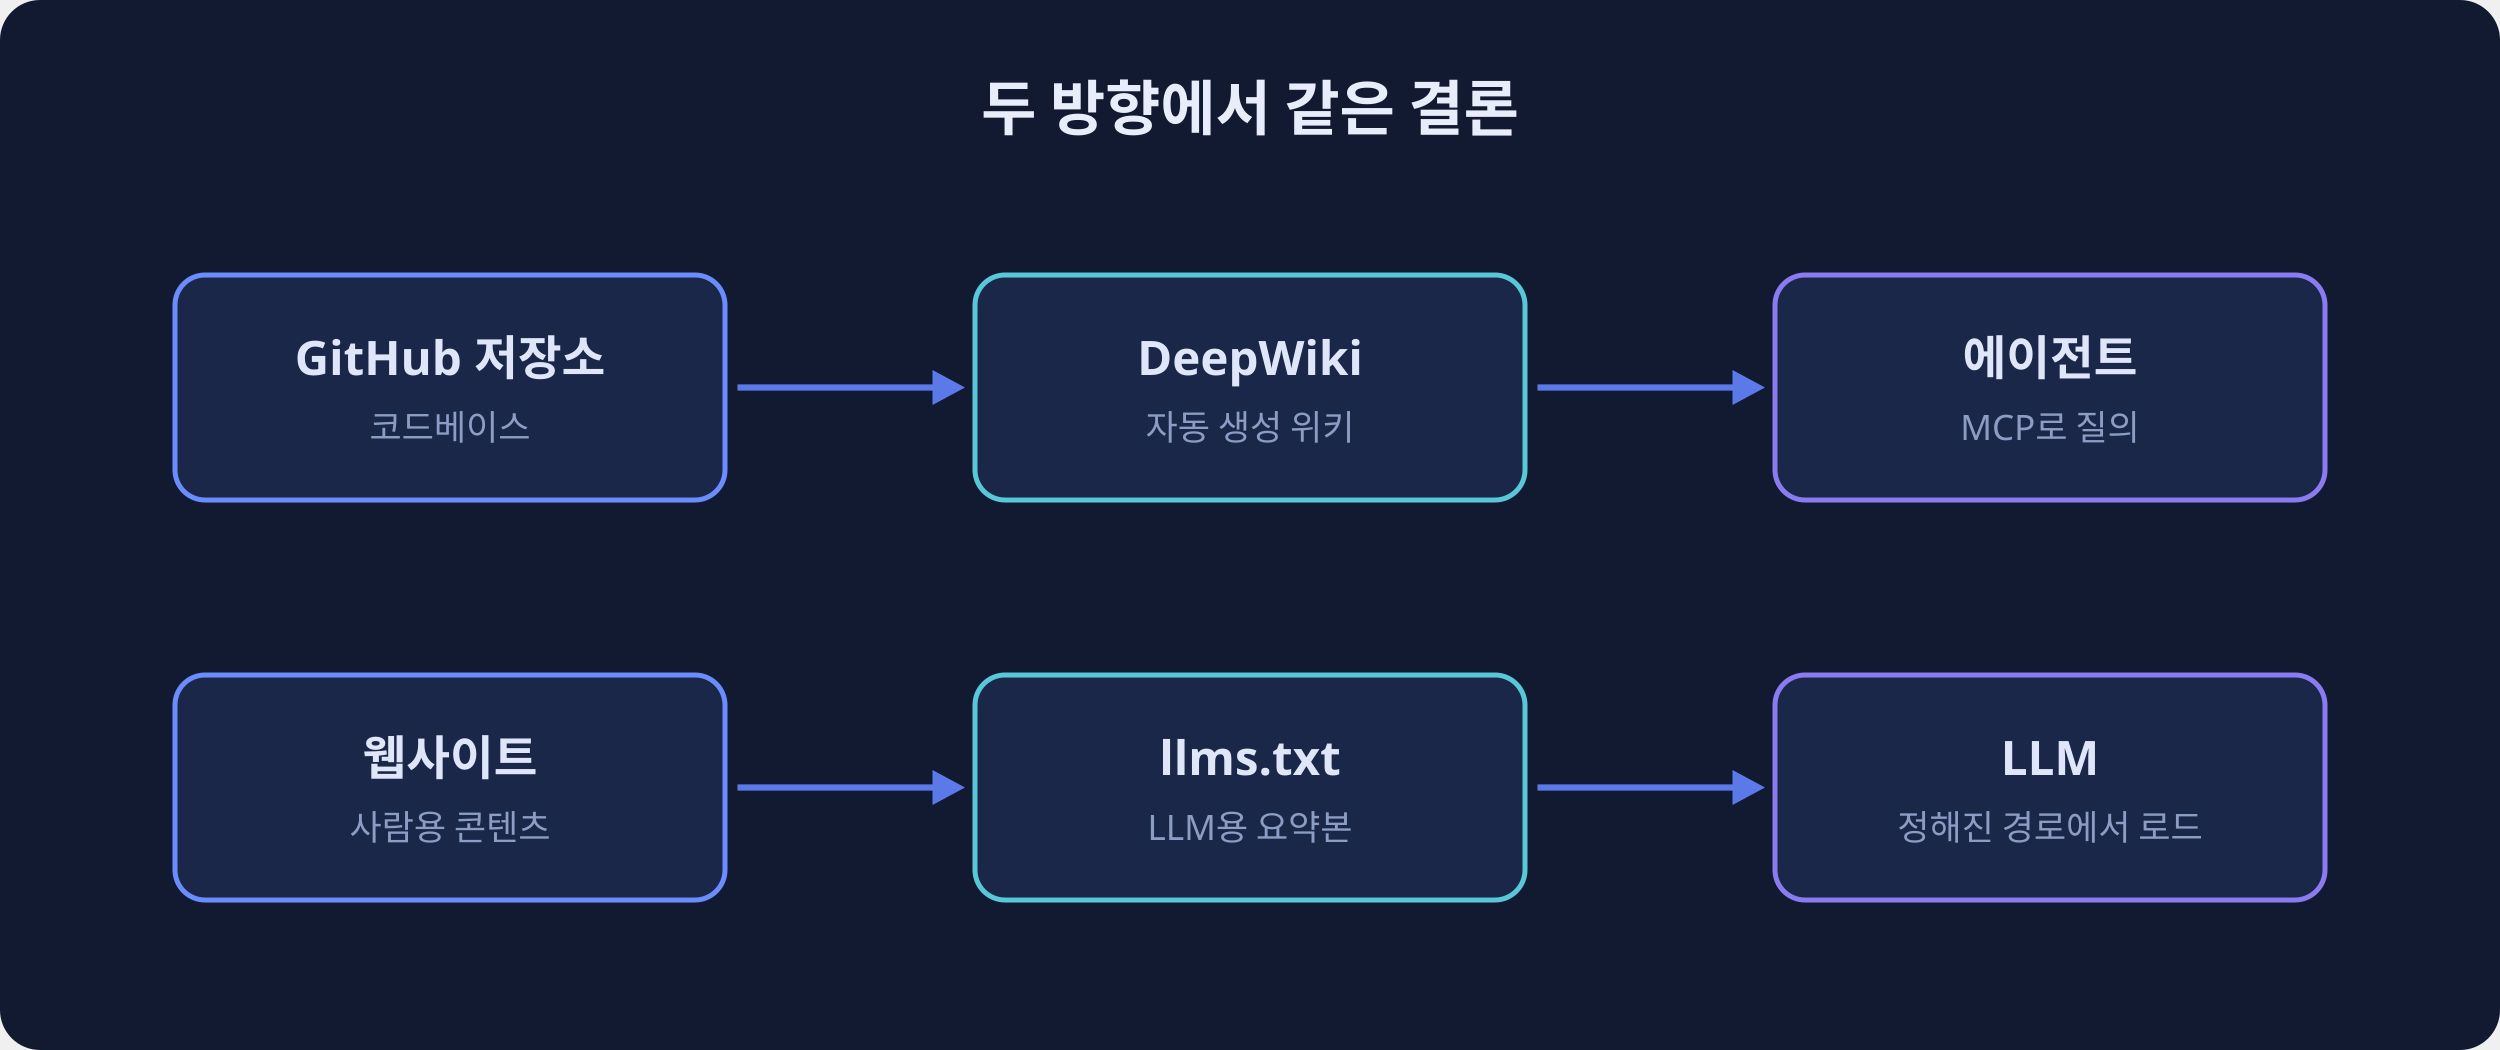
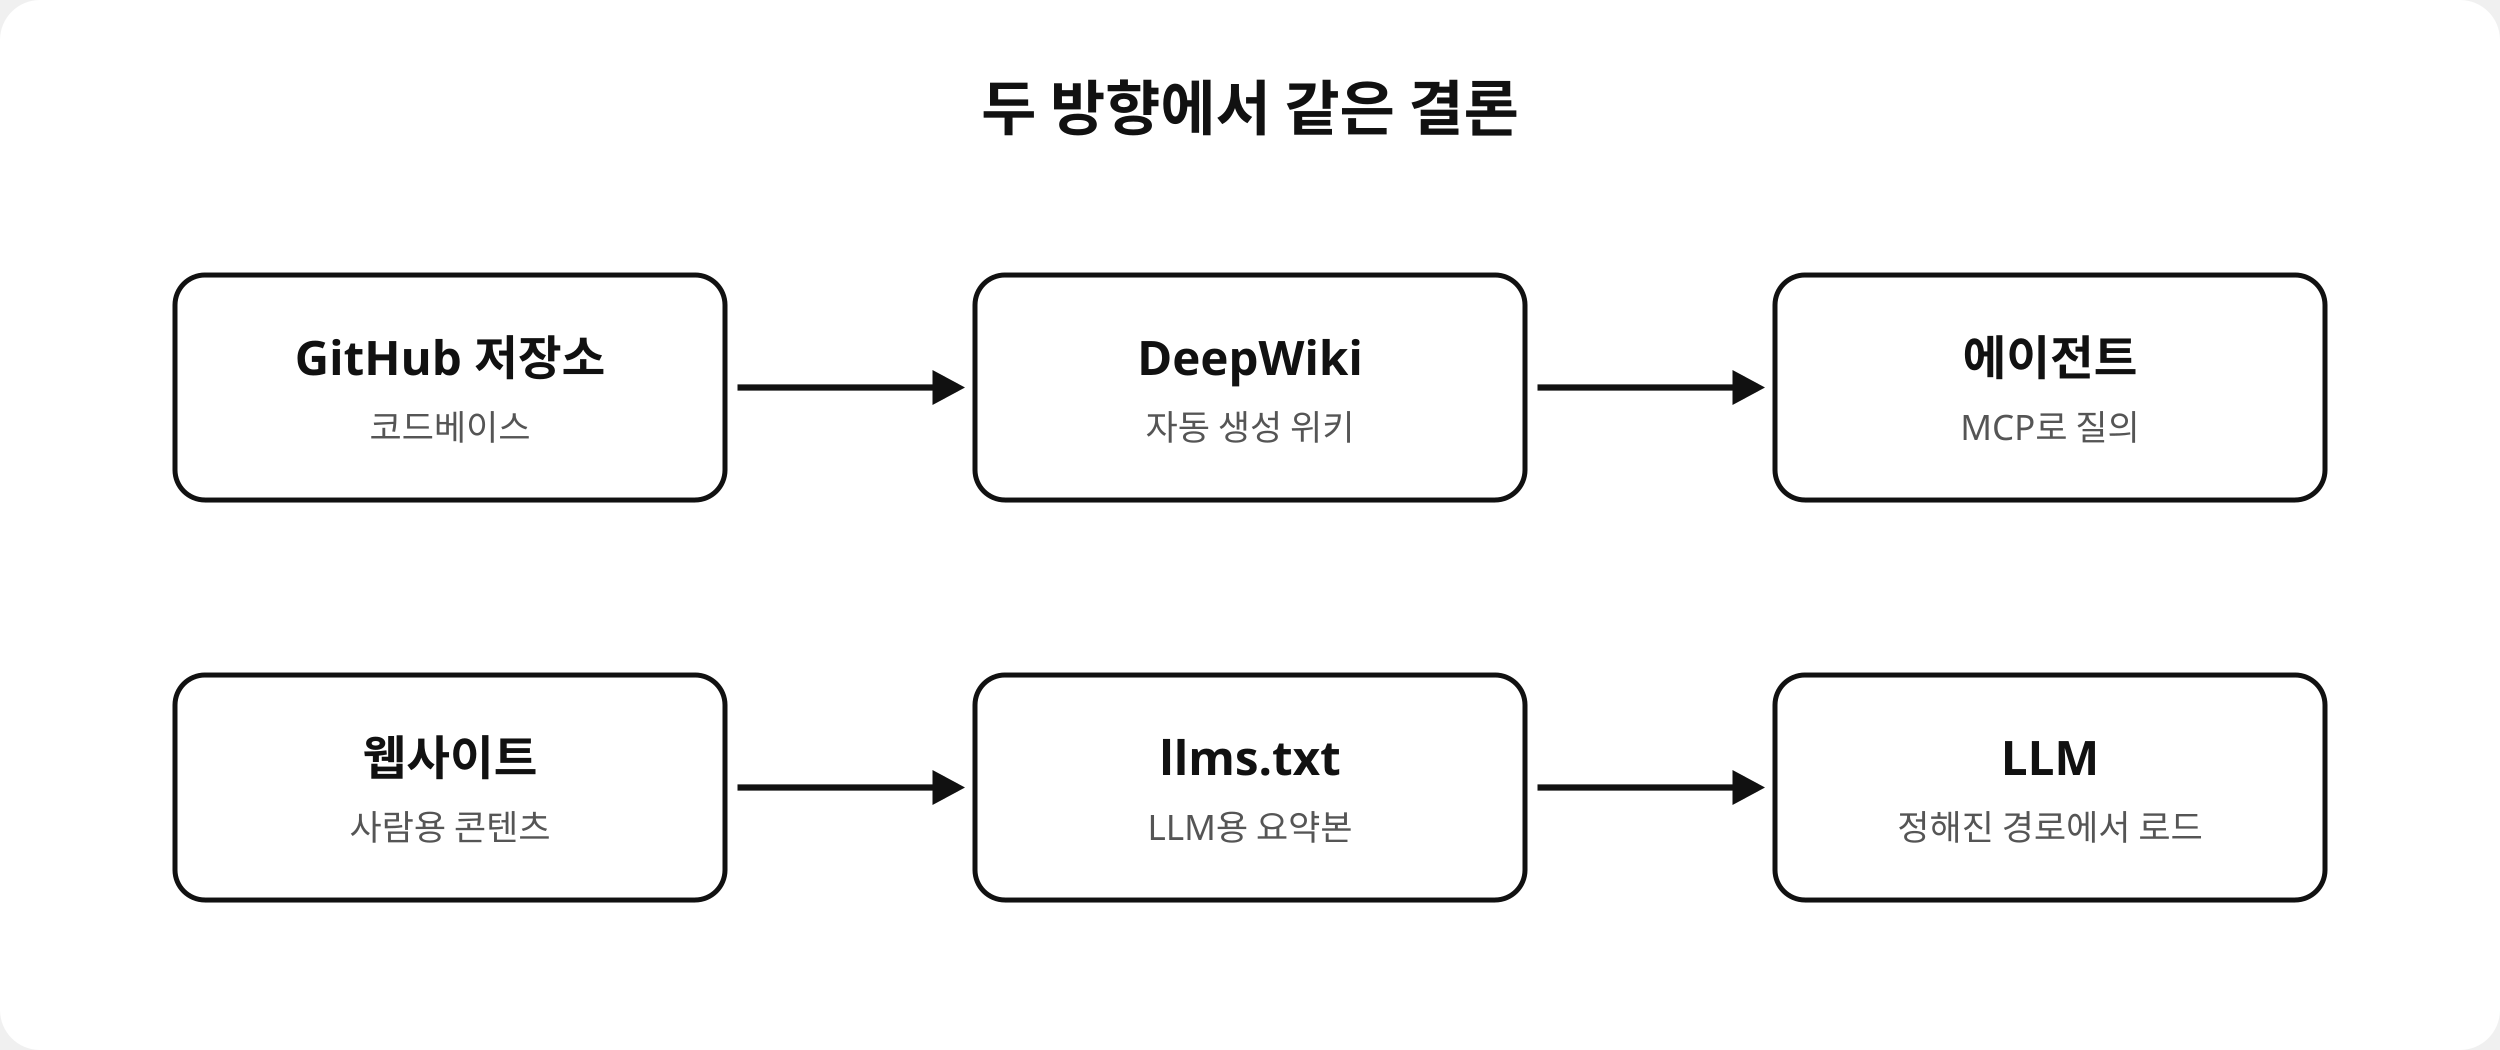
<svg xmlns="http://www.w3.org/2000/svg" viewBox="0 0 1000 420" font-family="Apple SD Gothic Neo, Pretendard, sans-serif">
-   <rect width="1000" height="420" rx="16" fill="#111a30" />
-   <text x="500" y="52" text-anchor="middle" fill="#e8edfb" font-size="24" font-weight="700">두 방향에서 같은 결론</text>
+   <rect width="1000" height="420" rx="16" fill="#ffffff" />
+   <text x="500" y="52" text-anchor="middle" fill="#111111" font-size="24" font-weight="700">두 방향에서 같은 결론</text>
  <g transform="translate(70,110)">
-     <rect width="220" height="90" rx="12" fill="#1b2748" stroke="#6b8cff" stroke-width="2" />
-     <text x="110" y="40" text-anchor="middle" fill="#dfe6fa" font-size="19" font-weight="700">GitHub 저장소</text>
-     <text x="110" y="66" text-anchor="middle" fill="#8d9cc4" font-size="14">코드베이스</text>
+     <rect width="220" height="90" rx="12" fill="#ffffff" stroke="#111111" stroke-width="2" />
+     <text x="110" y="40" text-anchor="middle" fill="#111111" font-size="19" font-weight="700">GitHub 저장소</text>
+     <text x="110" y="66" text-anchor="middle" fill="#555555" font-size="14">코드베이스</text>
  </g>
  <g transform="translate(390,110)">
-     <rect width="220" height="90" rx="12" fill="#1b2748" stroke="#58c7d8" stroke-width="2" />
-     <text x="110" y="40" text-anchor="middle" fill="#dfe6fa" font-size="19" font-weight="700">DeepWiki</text>
-     <text x="110" y="66" text-anchor="middle" fill="#8d9cc4" font-size="14">자동 생성 위키</text>
+     <rect width="220" height="90" rx="12" fill="#ffffff" stroke="#111111" stroke-width="2" />
+     <text x="110" y="40" text-anchor="middle" fill="#111111" font-size="19" font-weight="700">DeepWiki</text>
+     <text x="110" y="66" text-anchor="middle" fill="#555555" font-size="14">자동 생성 위키</text>
  </g>
  <g transform="translate(710,110)">
-     <rect width="220" height="90" rx="12" fill="#1b2748" stroke="#8a7cf0" stroke-width="2" />
-     <text x="110" y="40" text-anchor="middle" fill="#dfe6fa" font-size="19" font-weight="700">에이전트</text>
-     <text x="110" y="66" text-anchor="middle" fill="#8d9cc4" font-size="14">MCP로 질의</text>
+     <rect width="220" height="90" rx="12" fill="#ffffff" stroke="#111111" stroke-width="2" />
+     <text x="110" y="40" text-anchor="middle" fill="#111111" font-size="19" font-weight="700">에이전트</text>
+     <text x="110" y="66" text-anchor="middle" fill="#555555" font-size="14">MCP로 질의</text>
  </g>
  <g transform="translate(70,270)">
-     <rect width="220" height="90" rx="12" fill="#1b2748" stroke="#6b8cff" stroke-width="2" />
-     <text x="110" y="40" text-anchor="middle" fill="#dfe6fa" font-size="19" font-weight="700">웹사이트</text>
-     <text x="110" y="66" text-anchor="middle" fill="#8d9cc4" font-size="14">사람용 콘텐츠</text>
+     <rect width="220" height="90" rx="12" fill="#ffffff" stroke="#111111" stroke-width="2" />
+     <text x="110" y="40" text-anchor="middle" fill="#111111" font-size="19" font-weight="700">웹사이트</text>
+     <text x="110" y="66" text-anchor="middle" fill="#555555" font-size="14">사람용 콘텐츠</text>
  </g>
  <g transform="translate(390,270)">
-     <rect width="220" height="90" rx="12" fill="#1b2748" stroke="#58c7d8" stroke-width="2" />
-     <text x="110" y="40" text-anchor="middle" fill="#dfe6fa" font-size="19" font-weight="700">llms.txt</text>
-     <text x="110" y="66" text-anchor="middle" fill="#8d9cc4" font-size="14">LLM용 요약본</text>
+     <rect width="220" height="90" rx="12" fill="#ffffff" stroke="#111111" stroke-width="2" />
+     <text x="110" y="40" text-anchor="middle" fill="#111111" font-size="19" font-weight="700">llms.txt</text>
+     <text x="110" y="66" text-anchor="middle" fill="#555555" font-size="14">LLM용 요약본</text>
  </g>
  <g transform="translate(710,270)">
-     <rect width="220" height="90" rx="12" fill="#1b2748" stroke="#8a7cf0" stroke-width="2" />
-     <text x="110" y="40" text-anchor="middle" fill="#dfe6fa" font-size="19" font-weight="700">LLM</text>
-     <text x="110" y="66" text-anchor="middle" fill="#8d9cc4" font-size="14">정해진 경로에서 로드</text>
+     <rect width="220" height="90" rx="12" fill="#ffffff" stroke="#111111" stroke-width="2" />
+     <text x="110" y="40" text-anchor="middle" fill="#111111" font-size="19" font-weight="700">LLM</text>
+     <text x="110" y="66" text-anchor="middle" fill="#555555" font-size="14">정해진 경로에서 로드</text>
  </g>
-   <g stroke="#5b79e8" stroke-width="2.5" fill="none">
+   <g stroke="#111111" stroke-width="2.5" fill="none">
    <path d="M295 155 H 382" />
    <path d="M615 155 H 702" />
    <path d="M295 315 H 382" />
    <path d="M615 315 H 702" />
  </g>
-   <g fill="#5b79e8">
+   <g fill="#111111">
    <path d="M386 155 l -13 -7 v 14 z" />
    <path d="M706 155 l -13 -7 v 14 z" />
    <path d="M386 315 l -13 -7 v 14 z" />
    <path d="M706 315 l -13 -7 v 14 z" />
  </g>
</svg>
